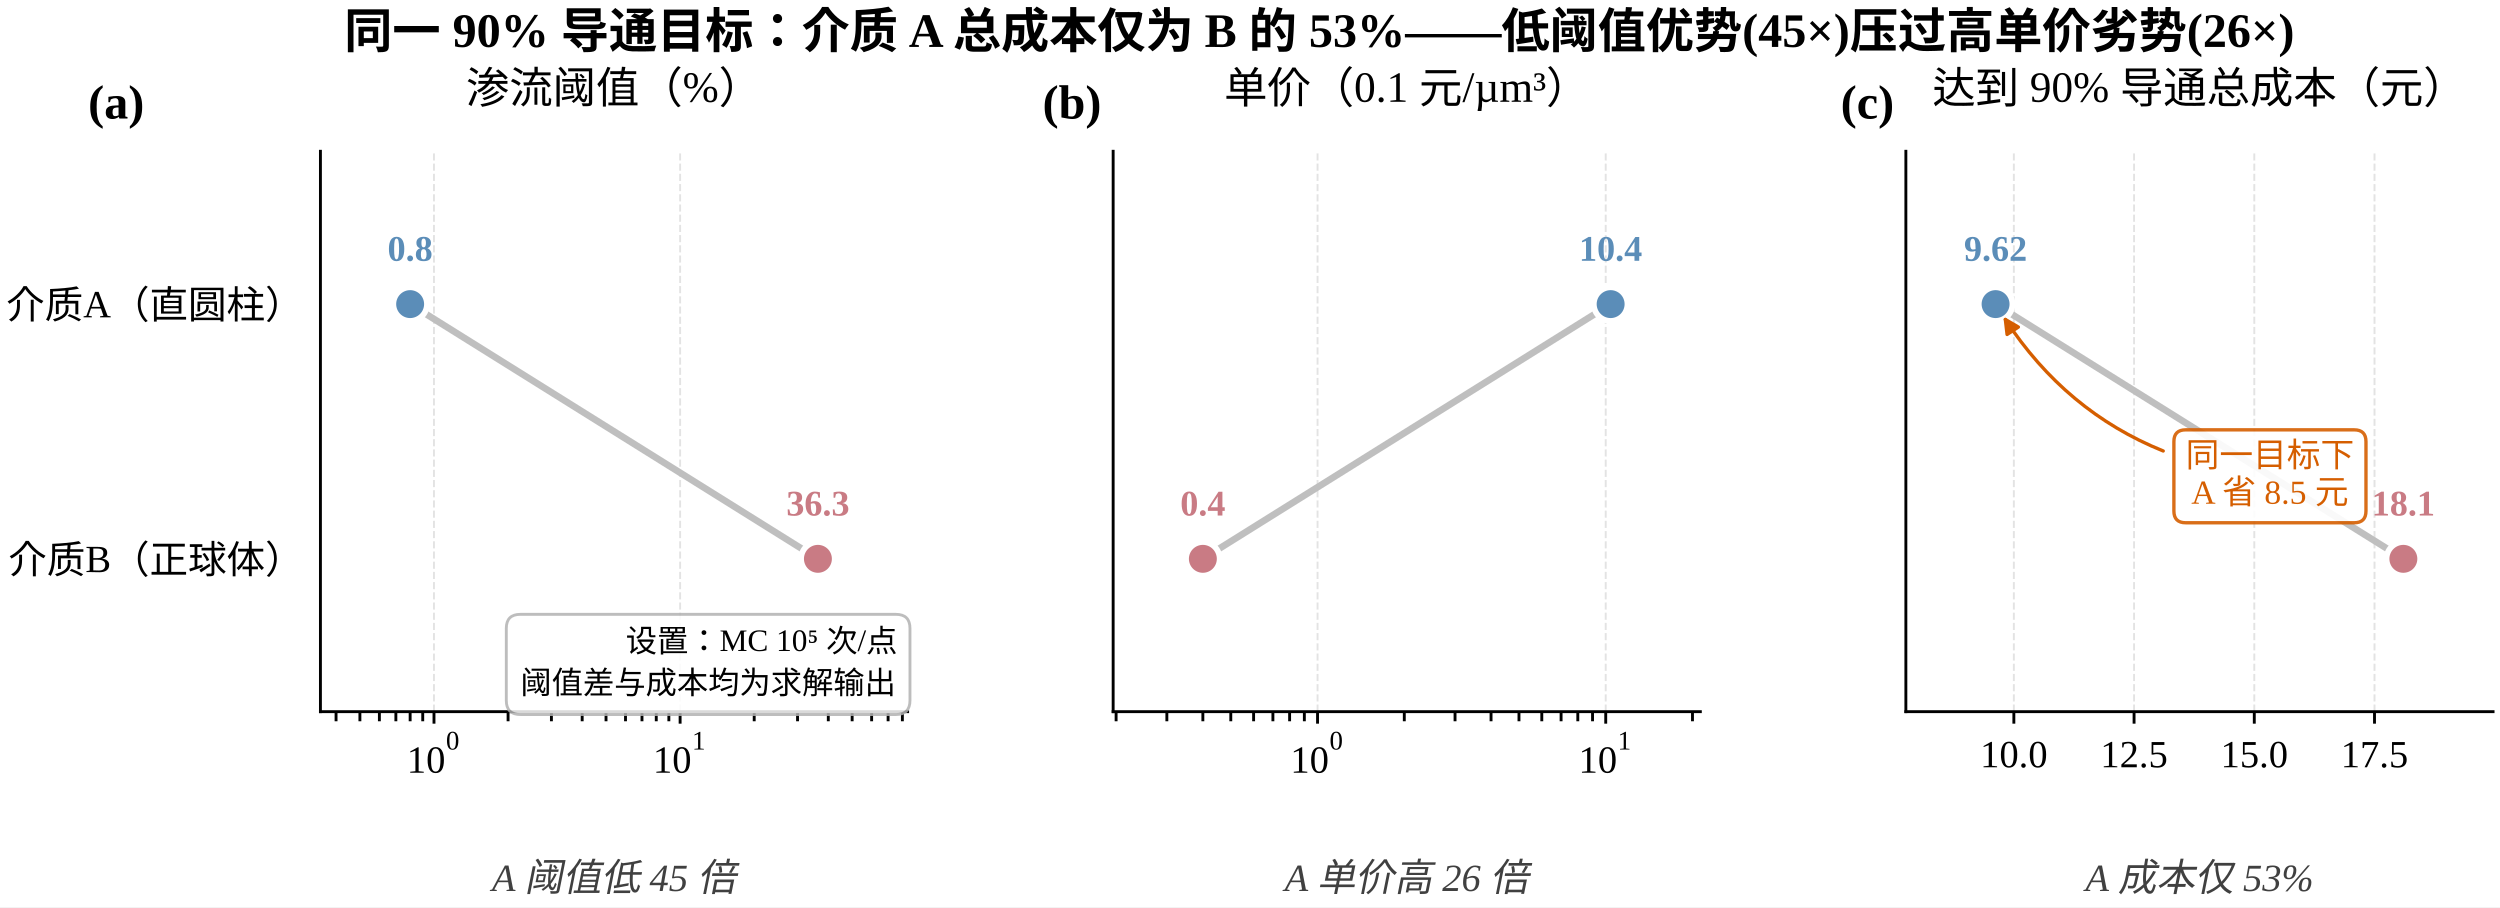
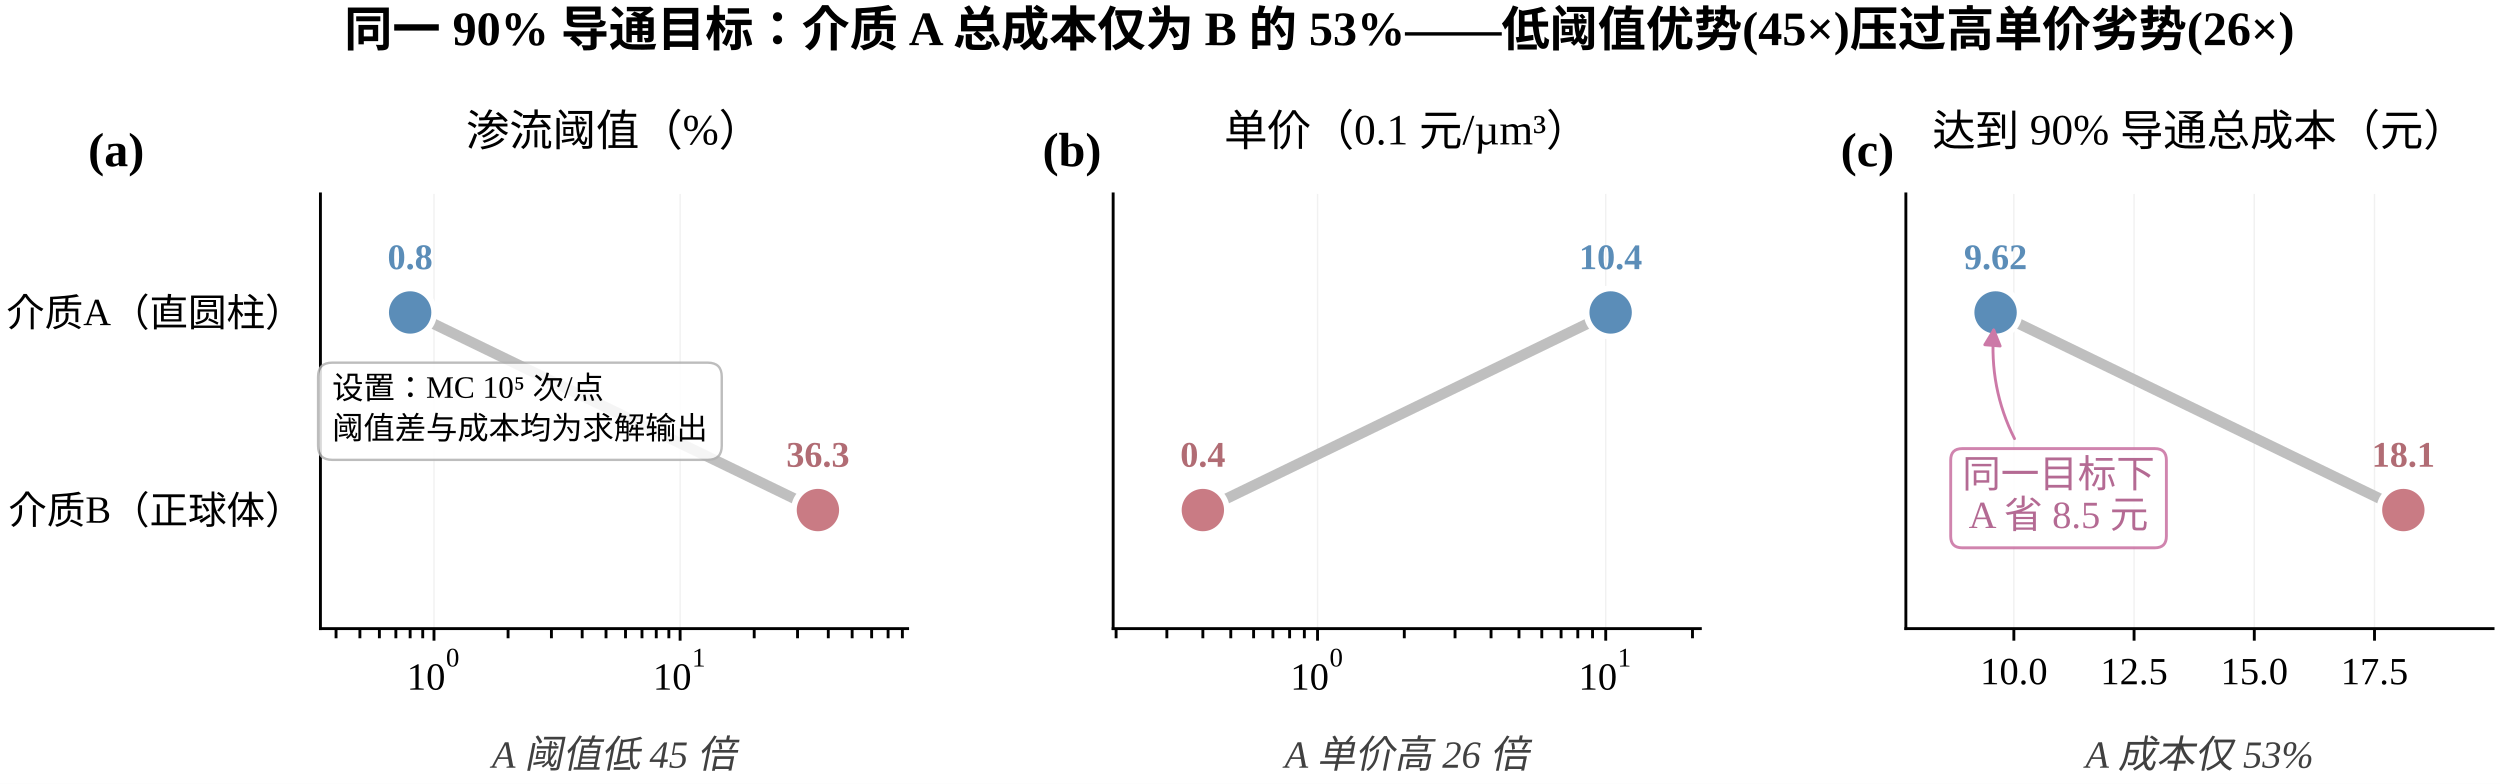
- <svg xmlns="http://www.w3.org/2000/svg" xmlns:xlink="http://www.w3.org/1999/xlink" width="519.304pt" height="188.438pt" viewBox="0 0 519.304 188.438" version="1.1">
+ <svg xmlns="http://www.w3.org/2000/svg" xmlns:xlink="http://www.w3.org/1999/xlink" width="519.304pt" height="162.832pt" viewBox="0 0 519.304 162.832" version="1.1">
  <defs>
    <style type="text/css">*{stroke-linejoin: round; stroke-linecap: butt}</style>
  </defs>
  <g id="figure_1">
    <g id="patch_1">
-       <path d="M 0 188.438  L 519.304 188.438  L 519.304 0  L 0 0  z " style="fill: #ffffff" />
+       <path d="M 0 162.832  L 519.304 162.832  L 519.304 0  L 0 0  z " style="fill: #ffffff" />
    </g>
    <g id="axes_1">
      <g id="patch_2">
-         <path d="M 66.56 147.828  L 188.534 147.828  L 188.534 31.423  L 66.56 31.423  z " style="fill: #ffffff" />
+         <path d="M 66.56 130.577  L 188.534 130.577  L 188.534 40.28  L 66.56 40.28  z " style="fill: #ffffff" />
      </g>
      <g id="matplotlib.axis_1">
        <g id="xtick_1">
          <g id="line2d_1">
-             <path d="M 90.149 147.828  L 90.149 31.423  " clip-path="url(#p0613c08977)" style="fill: none; stroke-dasharray: 1.48,0.64; stroke-dashoffset: 0; stroke: #b0b0b0; stroke-opacity: 0.35; stroke-width: 0.4" />
+             <path d="M 90.149 130.577  L 90.149 40.28  " clip-path="url(#p84f696a028)" style="fill: none; stroke: #bfbfbf; stroke-opacity: 0.22; stroke-width: 0.3; stroke-linecap: square" />
          </g>
          <g id="line2d_2">
            <defs>
-               <path id="mae69b8401f" d="M 0 0  L 0 2.5  " style="stroke: #000000; stroke-width: 0.6" />
+               <path id="mf8082198b6" d="M 0 0  L 0 2.5  " style="stroke: #000000; stroke-width: 0.6" />
            </defs>
            <g>
-               <use xlink:href="#mae69b8401f" x="90.149" y="147.828" style="stroke: #000000; stroke-width: 0.6" />
+               <use xlink:href="#mf8082198b6" x="90.149" y="130.577" style="stroke: #000000; stroke-width: 0.6" />
            </g>
          </g>
          <g id="text_1">
-             <g transform="translate(84.50941 160.9172)">
+             <g transform="translate(84.50941 143.6656)">
              <text>
                <tspan x="0" y="-0.407" style="font-size: 8px; font-family: 'Times New Roman'">1</tspan>
                <tspan x="4" y="-0.407" style="font-size: 8px; font-family: 'Times New Roman'">0</tspan>
                <tspan x="8.12" y="-5.216" style="font-size: 5.6px; font-family: 'Times New Roman'">0</tspan>
              </text>
            </g>
          </g>
        </g>
        <g id="xtick_2">
          <g id="line2d_3">
-             <path d="M 141.274 147.828  L 141.274 31.423  " clip-path="url(#p0613c08977)" style="fill: none; stroke-dasharray: 1.48,0.64; stroke-dashoffset: 0; stroke: #b0b0b0; stroke-opacity: 0.35; stroke-width: 0.4" />
+             <path d="M 141.274 130.577  L 141.274 40.28  " clip-path="url(#p84f696a028)" style="fill: none; stroke: #bfbfbf; stroke-opacity: 0.22; stroke-width: 0.3; stroke-linecap: square" />
          </g>
          <g id="line2d_4">
            <g>
-               <use xlink:href="#mae69b8401f" x="141.274" y="147.828" style="stroke: #000000; stroke-width: 0.6" />
+               <use xlink:href="#mf8082198b6" x="141.274" y="130.577" style="stroke: #000000; stroke-width: 0.6" />
            </g>
          </g>
          <g id="text_2">
-             <g transform="translate(135.6341 160.9172)">
+             <g transform="translate(135.6341 143.6656)">
              <text>
                <tspan x="0" y="-0.407" style="font-size: 8px; font-family: 'Times New Roman'">1</tspan>
                <tspan x="4" y="-0.407" style="font-size: 8px; font-family: 'Times New Roman'">0</tspan>
                <tspan x="8.12" y="-5.216" style="font-size: 5.6px; font-family: 'Times New Roman'">1</tspan>
              </text>
            </g>
          </g>
        </g>
        <g id="xtick_3">
          <g id="line2d_5">
            <defs>
-               <path id="m8469bb1049" d="M 0 0  L 0 2  " style="stroke: #000000; stroke-width: 0.6" />
+               <path id="m99b3f344c2" d="M 0 0  L 0 2  " style="stroke: #000000; stroke-width: 0.6" />
            </defs>
            <g>
-               <use xlink:href="#m8469bb1049" x="69.805" y="147.828" style="stroke: #000000; stroke-width: 0.6" />
+               <use xlink:href="#m99b3f344c2" x="69.805" y="130.577" style="stroke: #000000; stroke-width: 0.6" />
            </g>
          </g>
        </g>
        <g id="xtick_4">
          <g id="line2d_6">
            <g>
-               <use xlink:href="#m8469bb1049" x="74.759" y="147.828" style="stroke: #000000; stroke-width: 0.6" />
+               <use xlink:href="#m99b3f344c2" x="74.759" y="130.577" style="stroke: #000000; stroke-width: 0.6" />
            </g>
          </g>
        </g>
        <g id="xtick_5">
          <g id="line2d_7">
            <g>
-               <use xlink:href="#m8469bb1049" x="78.807" y="147.828" style="stroke: #000000; stroke-width: 0.6" />
+               <use xlink:href="#m99b3f344c2" x="78.807" y="130.577" style="stroke: #000000; stroke-width: 0.6" />
            </g>
          </g>
        </g>
        <g id="xtick_6">
          <g id="line2d_8">
            <g>
-               <use xlink:href="#m8469bb1049" x="82.23" y="147.828" style="stroke: #000000; stroke-width: 0.6" />
+               <use xlink:href="#m99b3f344c2" x="82.23" y="130.577" style="stroke: #000000; stroke-width: 0.6" />
            </g>
          </g>
        </g>
        <g id="xtick_7">
          <g id="line2d_9">
            <g>
-               <use xlink:href="#m8469bb1049" x="85.195" y="147.828" style="stroke: #000000; stroke-width: 0.6" />
+               <use xlink:href="#m99b3f344c2" x="85.195" y="130.577" style="stroke: #000000; stroke-width: 0.6" />
            </g>
          </g>
        </g>
        <g id="xtick_8">
          <g id="line2d_10">
            <g>
-               <use xlink:href="#m8469bb1049" x="87.81" y="147.828" style="stroke: #000000; stroke-width: 0.6" />
+               <use xlink:href="#m99b3f344c2" x="87.81" y="130.577" style="stroke: #000000; stroke-width: 0.6" />
            </g>
          </g>
        </g>
        <g id="xtick_9">
          <g id="line2d_11">
            <g>
-               <use xlink:href="#m8469bb1049" x="105.539" y="147.828" style="stroke: #000000; stroke-width: 0.6" />
+               <use xlink:href="#m99b3f344c2" x="105.539" y="130.577" style="stroke: #000000; stroke-width: 0.6" />
            </g>
          </g>
        </g>
        <g id="xtick_10">
          <g id="line2d_12">
            <g>
-               <use xlink:href="#m8469bb1049" x="114.542" y="147.828" style="stroke: #000000; stroke-width: 0.6" />
+               <use xlink:href="#m99b3f344c2" x="114.542" y="130.577" style="stroke: #000000; stroke-width: 0.6" />
            </g>
          </g>
        </g>
        <g id="xtick_11">
          <g id="line2d_13">
            <g>
-               <use xlink:href="#m8469bb1049" x="120.93" y="147.828" style="stroke: #000000; stroke-width: 0.6" />
+               <use xlink:href="#m99b3f344c2" x="120.93" y="130.577" style="stroke: #000000; stroke-width: 0.6" />
            </g>
          </g>
        </g>
        <g id="xtick_12">
          <g id="line2d_14">
            <g>
-               <use xlink:href="#m8469bb1049" x="125.884" y="147.828" style="stroke: #000000; stroke-width: 0.6" />
+               <use xlink:href="#m99b3f344c2" x="125.884" y="130.577" style="stroke: #000000; stroke-width: 0.6" />
            </g>
          </g>
        </g>
        <g id="xtick_13">
          <g id="line2d_15">
            <g>
-               <use xlink:href="#m8469bb1049" x="129.932" y="147.828" style="stroke: #000000; stroke-width: 0.6" />
+               <use xlink:href="#m99b3f344c2" x="129.932" y="130.577" style="stroke: #000000; stroke-width: 0.6" />
            </g>
          </g>
        </g>
        <g id="xtick_14">
          <g id="line2d_16">
            <g>
-               <use xlink:href="#m8469bb1049" x="133.355" y="147.828" style="stroke: #000000; stroke-width: 0.6" />
+               <use xlink:href="#m99b3f344c2" x="133.355" y="130.577" style="stroke: #000000; stroke-width: 0.6" />
            </g>
          </g>
        </g>
        <g id="xtick_15">
          <g id="line2d_17">
            <g>
-               <use xlink:href="#m8469bb1049" x="136.32" y="147.828" style="stroke: #000000; stroke-width: 0.6" />
+               <use xlink:href="#m99b3f344c2" x="136.32" y="130.577" style="stroke: #000000; stroke-width: 0.6" />
            </g>
          </g>
        </g>
        <g id="xtick_16">
          <g id="line2d_18">
            <g>
-               <use xlink:href="#m8469bb1049" x="138.935" y="147.828" style="stroke: #000000; stroke-width: 0.6" />
+               <use xlink:href="#m99b3f344c2" x="138.935" y="130.577" style="stroke: #000000; stroke-width: 0.6" />
            </g>
          </g>
        </g>
        <g id="xtick_17">
          <g id="line2d_19">
            <g>
-               <use xlink:href="#m8469bb1049" x="156.664" y="147.828" style="stroke: #000000; stroke-width: 0.6" />
+               <use xlink:href="#m99b3f344c2" x="156.664" y="130.577" style="stroke: #000000; stroke-width: 0.6" />
            </g>
          </g>
        </g>
        <g id="xtick_18">
          <g id="line2d_20">
            <g>
-               <use xlink:href="#m8469bb1049" x="165.667" y="147.828" style="stroke: #000000; stroke-width: 0.6" />
+               <use xlink:href="#m99b3f344c2" x="165.667" y="130.577" style="stroke: #000000; stroke-width: 0.6" />
            </g>
          </g>
        </g>
        <g id="xtick_19">
          <g id="line2d_21">
            <g>
-               <use xlink:href="#m8469bb1049" x="172.054" y="147.828" style="stroke: #000000; stroke-width: 0.6" />
+               <use xlink:href="#m99b3f344c2" x="172.054" y="130.577" style="stroke: #000000; stroke-width: 0.6" />
            </g>
          </g>
        </g>
        <g id="xtick_20">
          <g id="line2d_22">
            <g>
-               <use xlink:href="#m8469bb1049" x="177.009" y="147.828" style="stroke: #000000; stroke-width: 0.6" />
+               <use xlink:href="#m99b3f344c2" x="177.009" y="130.577" style="stroke: #000000; stroke-width: 0.6" />
            </g>
          </g>
        </g>
        <g id="xtick_21">
          <g id="line2d_23">
            <g>
-               <use xlink:href="#m8469bb1049" x="181.057" y="147.828" style="stroke: #000000; stroke-width: 0.6" />
+               <use xlink:href="#m99b3f344c2" x="181.057" y="130.577" style="stroke: #000000; stroke-width: 0.6" />
            </g>
          </g>
        </g>
        <g id="xtick_22">
          <g id="line2d_24">
            <g>
-               <use xlink:href="#m8469bb1049" x="184.479" y="147.828" style="stroke: #000000; stroke-width: 0.6" />
+               <use xlink:href="#m99b3f344c2" x="184.479" y="130.577" style="stroke: #000000; stroke-width: 0.6" />
            </g>
          </g>
        </g>
        <g id="xtick_23">
          <g id="line2d_25">
            <g>
-               <use xlink:href="#m8469bb1049" x="187.444" y="147.828" style="stroke: #000000; stroke-width: 0.6" />
+               <use xlink:href="#m99b3f344c2" x="187.444" y="130.577" style="stroke: #000000; stroke-width: 0.6" />
            </g>
          </g>
        </g>
      </g>
      <g id="matplotlib.axis_2">
        <g id="ytick_1">
          <g id="line2d_26" />
          <g id="text_3">
-             <text style="font-size: 8px; font-family: 'Times New Roman', 'STIXGeneral', 'DejaVu Serif', 'Source Han Serif SC', 'SimSun', 'STSong', 'SimHei', 'Microsoft YaHei'; text-anchor: end" x="63.06" y="66.163" transform="rotate(-0 63.06 66.16258)">介质A（直圆柱）</text>
+             <text style="font-size: 8px; font-family: 'Times New Roman', 'STIXGeneral', 'DejaVu Serif', 'SimSun', 'STSong', 'STZhongsong', 'Microsoft YaHei', 'SimHei'; text-anchor: end" x="63.06" y="67.785" transform="rotate(-0 63.06 67.7852)">介质A（直圆柱）</text>
          </g>
        </g>
        <g id="ytick_2">
          <g id="line2d_27" />
          <g id="text_4">
-             <text style="font-size: 8px; font-family: 'Times New Roman', 'STIXGeneral', 'DejaVu Serif', 'Source Han Serif SC', 'SimSun', 'STSong', 'SimHei', 'Microsoft YaHei'; text-anchor: end" x="63.06" y="119.09" transform="rotate(-0 63.06 119.0897)">介质B（正球体）</text>
+             <text style="font-size: 8px; font-family: 'Times New Roman', 'STIXGeneral', 'DejaVu Serif', 'SimSun', 'STSong', 'STZhongsong', 'Microsoft YaHei', 'SimHei'; text-anchor: end" x="63.06" y="108.829" transform="rotate(-0 63.06 108.8292)">介质B（正球体）</text>
          </g>
        </g>
      </g>
      <g id="line2d_28">
-         <path d="M 85.195 63.17  L 169.899 116.082  " clip-path="url(#p0613c08977)" style="fill: none; stroke: #bfbfbf; stroke-width: 1.4; stroke-linecap: square" />
+         <path d="M 85.195 64.906  L 169.899 105.95  " clip-path="url(#p84f696a028)" style="fill: none; stroke: #bfbfbf; stroke-width: 2.2; stroke-linecap: square" />
      </g>
      <g id="patch_3">
-         <path d="M 66.56 147.828  L 66.56 31.423  " style="fill: none; stroke: #000000; stroke-width: 0.6; stroke-linejoin: miter; stroke-linecap: square" />
+         <path d="M 66.56 130.577  L 66.56 40.28  " style="fill: none; stroke: #000000; stroke-width: 0.6; stroke-linejoin: miter; stroke-linecap: square" />
      </g>
      <g id="patch_4">
-         <path d="M 66.56 147.828  L 188.534 147.828  " style="fill: none; stroke: #000000; stroke-width: 0.6; stroke-linejoin: miter; stroke-linecap: square" />
+         <path d="M 66.56 130.577  L 188.534 130.577  " style="fill: none; stroke: #000000; stroke-width: 0.6; stroke-linejoin: miter; stroke-linecap: square" />
      </g>
      <g id="line2d_29">
        <defs>
-           <path id="m1b344b0e11" d="M 0 3.5  C 0.928 3.5 1.819 3.131 2.475 2.475  C 3.131 1.819 3.5 0.928 3.5 0  C 3.5 -0.928 3.131 -1.819 2.475 -2.475  C 1.819 -3.131 0.928 -3.5 0 -3.5  C -0.928 -3.5 -1.819 -3.131 -2.475 -2.475  C -3.131 -1.819 -3.5 -0.928 -3.5 0  C -3.5 0.928 -3.131 1.819 -2.475 2.475  C -1.819 3.131 -0.928 3.5 0 3.5  z " style="stroke: #ffffff; stroke-width: 1.2" />
+           <path id="md9b7b7afb7" d="M 0 5  C 1.326 5 2.598 4.473 3.536 3.536  C 4.473 2.598 5 1.326 5 0  C 5 -1.326 4.473 -2.598 3.536 -3.536  C 2.598 -4.473 1.326 -5 0 -5  C -1.326 -5 -2.598 -4.473 -3.536 -3.536  C -4.473 -2.598 -5 -1.326 -5 0  C -5 1.326 -4.473 2.598 -3.536 3.536  C -2.598 4.473 -1.326 5 0 5  z " style="stroke: #ffffff; stroke-width: 1.2" />
        </defs>
-         <g clip-path="url(#p0613c08977)">
-           <use xlink:href="#m1b344b0e11" x="85.195" y="63.17" style="fill: #5b8db8; stroke: #ffffff; stroke-width: 1.2" />
+         <g clip-path="url(#p84f696a028)">
+           <use xlink:href="#md9b7b7afb7" x="85.195" y="64.906" style="fill: #5b8db8; stroke: #ffffff; stroke-width: 1.2" />
        </g>
      </g>
      <g id="text_5">
-         <text style="font-weight: 700; font-size: 7.5px; font-family: 'Times New Roman', 'STIXGeneral', 'DejaVu Serif', 'Source Han Serif SC', 'SimSun', 'STSong', 'SimHei', 'Microsoft YaHei'; text-anchor: middle; fill: #5b8db8" x="85.195" y="54.17" transform="rotate(-0 85.19492 54.17008)">0.8</text>
+         <text style="font-weight: 700; font-size: 7.5px; font-family: 'Times New Roman', 'STIXGeneral', 'DejaVu Serif', 'SimSun', 'STSong', 'STZhongsong', 'Microsoft YaHei', 'SimHei'; text-anchor: middle; fill: #5b8db8" x="85.195" y="55.906" transform="rotate(-0 85.19492 55.90644)">0.8</text>
      </g>
      <g id="line2d_30">
        <defs>
-           <path id="m467cc8f27f" d="M 0 3.5  C 0.928 3.5 1.819 3.131 2.475 2.475  C 3.131 1.819 3.5 0.928 3.5 0  C 3.5 -0.928 3.131 -1.819 2.475 -2.475  C 1.819 -3.131 0.928 -3.5 0 -3.5  C -0.928 -3.5 -1.819 -3.131 -2.475 -2.475  C -3.131 -1.819 -3.5 -0.928 -3.5 0  C -3.5 0.928 -3.131 1.819 -2.475 2.475  C -1.819 3.131 -0.928 3.5 0 3.5  z " style="stroke: #ffffff; stroke-width: 1.2" />
+           <path id="m320e3aeaca" d="M 0 5  C 1.326 5 2.598 4.473 3.536 3.536  C 4.473 2.598 5 1.326 5 0  C 5 -1.326 4.473 -2.598 3.536 -3.536  C 2.598 -4.473 1.326 -5 0 -5  C -1.326 -5 -2.598 -4.473 -3.536 -3.536  C -4.473 -2.598 -5 -1.326 -5 0  C -5 1.326 -4.473 2.598 -3.536 3.536  C -2.598 4.473 -1.326 5 0 5  z " style="stroke: #ffffff; stroke-width: 1.2" />
        </defs>
-         <g clip-path="url(#p0613c08977)">
-           <use xlink:href="#m467cc8f27f" x="169.899" y="116.082" style="fill: #c97b84; stroke: #ffffff; stroke-width: 1.2" />
+         <g clip-path="url(#p84f696a028)">
+           <use xlink:href="#m320e3aeaca" x="169.899" y="105.95" style="fill: #c97b84; stroke: #ffffff; stroke-width: 1.2" />
        </g>
      </g>
      <g id="text_6">
-         <text style="font-weight: 700; font-size: 7.5px; font-family: 'Times New Roman', 'STIXGeneral', 'DejaVu Serif', 'Source Han Serif SC', 'SimSun', 'STSong', 'SimHei', 'Microsoft YaHei'; text-anchor: middle; fill: #c97b84" x="169.899" y="107.082" transform="rotate(-0 169.8991 107.0816)">36.3</text>
+         <text style="font-weight: 700; font-size: 7.5px; font-family: 'Times New Roman', 'STIXGeneral', 'DejaVu Serif', 'SimSun', 'STSong', 'STZhongsong', 'Microsoft YaHei', 'SimHei'; text-anchor: middle; fill: #b16c74" x="169.899" y="96.95" transform="rotate(-0 169.8991 96.95047)">36.3</text>
      </g>
      <g id="text_7">
-         <text style="font-style: italic; font-size: 8px; font-family: 'Times New Roman', 'STIXGeneral', 'DejaVu Serif', 'Source Han Serif SC', 'SimSun', 'STSong', 'SimHei', 'Microsoft YaHei'; text-anchor: middle; fill: #404040" x="127.547" y="185.078" transform="rotate(-0 127.547 185.0782)">A 阈值低 45 倍</text>
+         <text style="font-style: italic; font-size: 8px; font-family: 'Times New Roman', 'STIXGeneral', 'DejaVu Serif', 'SimSun', 'STSong', 'STZhongsong', 'Microsoft YaHei', 'SimHei'; text-anchor: middle; fill: #404040" x="127.547" y="159.472" transform="rotate(-0 127.547 159.4719)">A 阈值低 45 倍</text>
      </g>
      <g id="text_8">
-         <text style="font-weight: 700; font-size: 10px; font-family: 'Times New Roman', 'STIXGeneral', 'DejaVu Serif', 'Source Han Serif SC', 'SimSun', 'STSong', 'SimHei', 'Microsoft YaHei'; text-anchor: end" x="29.968" y="24.628" transform="rotate(-0 29.96779 24.62791)">(a)</text>
+         <text style="font-weight: 700; font-size: 10px; font-family: 'Times New Roman', 'STIXGeneral', 'DejaVu Serif', 'SimSun', 'STSong', 'STZhongsong', 'Microsoft YaHei', 'SimHei'; text-anchor: end" x="29.968" y="34.529" transform="rotate(-0 29.96779 34.52909)">(a)</text>
      </g>
      <g id="text_9">
-         <text style="font-size: 9px; font-family: 'Times New Roman', 'STIXGeneral', 'DejaVu Serif', 'Source Han Serif SC', 'SimSun', 'STSong', 'SimHei', 'Microsoft YaHei'; text-anchor: middle" x="127.547" y="21.423" transform="rotate(-0 127.547 21.42318)">渗流阈值（%）</text>
+         <text style="font-size: 9px; font-family: 'Times New Roman', 'STIXGeneral', 'DejaVu Serif', 'SimSun', 'STSong', 'STZhongsong', 'Microsoft YaHei', 'SimHei'; text-anchor: middle" x="127.547" y="30.28" transform="rotate(-0 127.547 30.28003)">渗流阈值（%）</text>
      </g>
      <g id="text_10">
        <g id="patch_5">
-           <path d="M 108.095 148.425  L 186.095 148.425  Q 189.02 148.425 189.02 145.5  L 189.02 130.536  Q 189.02 127.611 186.095 127.611  L 108.095 127.611  Q 105.17 127.611 105.17 130.536  L 105.17 145.5  Q 105.17 148.425 108.095 148.425  z " style="fill: #ffffff; opacity: 0.85; stroke: #b2b2b2; stroke-width: 0.6; stroke-linejoin: miter" />
-         </g>
-         <text style="font-size: 6.5px; font-family: 'Times New Roman', 'STIXGeneral', 'DejaVu Serif', 'Source Han Serif SC', 'SimSun', 'STSong', 'SimHei', 'Microsoft YaHei'" transform="translate(129.9742 135.4254)">设置：MC 10⁵ 次/点</text>
-         <text style="font-size: 6.5px; font-family: 'Times New Roman', 'STIXGeneral', 'DejaVu Serif', 'Source Han Serif SC', 'SimSun', 'STSong', 'SimHei', 'Microsoft YaHei'" transform="translate(108.0946 144.11)">阈值差与成本均为求解输出</text>
+           <path d="M 68.999 95.521  L 146.999 95.521  Q 149.924 95.521 149.924 92.596  L 149.924 78.26  Q 149.924 75.335 146.999 75.335  L 68.999 75.335  Q 66.074 75.335 66.074 78.26  L 66.074 92.596  Q 66.074 95.521 68.999 95.521  z " style="fill: #ffffff; opacity: 0.85; stroke: #b2b2b2; stroke-width: 0.5; stroke-linejoin: miter" />
+         </g>
+         <text style="font-size: 6.5px; font-family: 'Times New Roman', 'STIXGeneral', 'DejaVu Serif', 'SimSun', 'STSong', 'STZhongsong', 'Microsoft YaHei', 'SimHei'" transform="translate(68.99948 82.83684)">设置：MC 10⁵ 次/点</text>
+         <text style="font-size: 6.5px; font-family: 'Times New Roman', 'STIXGeneral', 'DejaVu Serif', 'SimSun', 'STSong', 'STZhongsong', 'Microsoft YaHei', 'SimHei'" transform="translate(68.99948 91.20609)">阈值差与成本均为求解输出</text>
      </g>
    </g>
    <g id="axes_2">
      <g id="patch_6">
-         <path d="M 231.225 147.828  L 353.199 147.828  L 353.199 31.423  L 231.225 31.423  z " style="fill: #ffffff" />
+         <path d="M 231.225 130.577  L 353.199 130.577  L 353.199 40.28  L 231.225 40.28  z " style="fill: #ffffff" />
      </g>
      <g id="matplotlib.axis_3">
        <g id="xtick_24">
          <g id="line2d_31">
-             <path d="M 273.682 147.828  L 273.682 31.423  " clip-path="url(#p5c006efd6d)" style="fill: none; stroke-dasharray: 1.48,0.64; stroke-dashoffset: 0; stroke: #b0b0b0; stroke-opacity: 0.35; stroke-width: 0.4" />
+             <path d="M 273.682 130.577  L 273.682 40.28  " clip-path="url(#p5df353b057)" style="fill: none; stroke: #bfbfbf; stroke-opacity: 0.22; stroke-width: 0.3; stroke-linecap: square" />
          </g>
          <g id="line2d_32">
            <g>
-               <use xlink:href="#mae69b8401f" x="273.682" y="147.828" style="stroke: #000000; stroke-width: 0.6" />
+               <use xlink:href="#mf8082198b6" x="273.682" y="130.577" style="stroke: #000000; stroke-width: 0.6" />
            </g>
          </g>
          <g id="text_11">
-             <g transform="translate(268.0417 160.9172)">
+             <g transform="translate(268.0417 143.6656)">
              <text>
                <tspan x="0" y="-0.407" style="font-size: 8px; font-family: 'Times New Roman'">1</tspan>
                <tspan x="4" y="-0.407" style="font-size: 8px; font-family: 'Times New Roman'">0</tspan>
                <tspan x="8.12" y="-5.216" style="font-size: 5.6px; font-family: 'Times New Roman'">0</tspan>
              </text>
            </g>
          </g>
        </g>
        <g id="xtick_25">
          <g id="line2d_33">
-             <path d="M 333.544 147.828  L 333.544 31.423  " clip-path="url(#p5c006efd6d)" style="fill: none; stroke-dasharray: 1.48,0.64; stroke-dashoffset: 0; stroke: #b0b0b0; stroke-opacity: 0.35; stroke-width: 0.4" />
+             <path d="M 333.544 130.577  L 333.544 40.28  " clip-path="url(#p5df353b057)" style="fill: none; stroke: #bfbfbf; stroke-opacity: 0.22; stroke-width: 0.3; stroke-linecap: square" />
          </g>
          <g id="line2d_34">
            <g>
-               <use xlink:href="#mae69b8401f" x="333.544" y="147.828" style="stroke: #000000; stroke-width: 0.6" />
+               <use xlink:href="#mf8082198b6" x="333.544" y="130.577" style="stroke: #000000; stroke-width: 0.6" />
            </g>
          </g>
          <g id="text_12">
-             <g transform="translate(327.9044 160.9172)">
+             <g transform="translate(327.9044 143.6656)">
              <text>
                <tspan x="0" y="-0.407" style="font-size: 8px; font-family: 'Times New Roman'">1</tspan>
                <tspan x="4" y="-0.407" style="font-size: 8px; font-family: 'Times New Roman'">0</tspan>
                <tspan x="8.12" y="-5.216" style="font-size: 5.6px; font-family: 'Times New Roman'">1</tspan>
              </text>
            </g>
          </g>
        </g>
        <g id="xtick_26">
          <g id="line2d_35">
            <g>
-               <use xlink:href="#m8469bb1049" x="231.839" y="147.828" style="stroke: #000000; stroke-width: 0.6" />
+               <use xlink:href="#m99b3f344c2" x="231.839" y="130.577" style="stroke: #000000; stroke-width: 0.6" />
            </g>
          </g>
        </g>
        <g id="xtick_27">
          <g id="line2d_36">
            <g>
-               <use xlink:href="#m8469bb1049" x="242.381" y="147.828" style="stroke: #000000; stroke-width: 0.6" />
+               <use xlink:href="#m99b3f344c2" x="242.381" y="130.577" style="stroke: #000000; stroke-width: 0.6" />
            </g>
          </g>
        </g>
        <g id="xtick_28">
          <g id="line2d_37">
            <g>
-               <use xlink:href="#m8469bb1049" x="249.86" y="147.828" style="stroke: #000000; stroke-width: 0.6" />
+               <use xlink:href="#m99b3f344c2" x="249.86" y="130.577" style="stroke: #000000; stroke-width: 0.6" />
            </g>
          </g>
        </g>
        <g id="xtick_29">
          <g id="line2d_38">
            <g>
-               <use xlink:href="#m8469bb1049" x="255.661" y="147.828" style="stroke: #000000; stroke-width: 0.6" />
+               <use xlink:href="#m99b3f344c2" x="255.661" y="130.577" style="stroke: #000000; stroke-width: 0.6" />
            </g>
          </g>
        </g>
        <g id="xtick_30">
          <g id="line2d_39">
            <g>
-               <use xlink:href="#m8469bb1049" x="260.401" y="147.828" style="stroke: #000000; stroke-width: 0.6" />
+               <use xlink:href="#m99b3f344c2" x="260.401" y="130.577" style="stroke: #000000; stroke-width: 0.6" />
            </g>
          </g>
        </g>
        <g id="xtick_31">
          <g id="line2d_40">
            <g>
-               <use xlink:href="#m8469bb1049" x="264.409" y="147.828" style="stroke: #000000; stroke-width: 0.6" />
+               <use xlink:href="#m99b3f344c2" x="264.409" y="130.577" style="stroke: #000000; stroke-width: 0.6" />
            </g>
          </g>
        </g>
        <g id="xtick_32">
          <g id="line2d_41">
            <g>
-               <use xlink:href="#m8469bb1049" x="267.88" y="147.828" style="stroke: #000000; stroke-width: 0.6" />
+               <use xlink:href="#m99b3f344c2" x="267.88" y="130.577" style="stroke: #000000; stroke-width: 0.6" />
            </g>
          </g>
        </g>
        <g id="xtick_33">
          <g id="line2d_42">
            <g>
-               <use xlink:href="#m8469bb1049" x="270.942" y="147.828" style="stroke: #000000; stroke-width: 0.6" />
+               <use xlink:href="#m99b3f344c2" x="270.942" y="130.577" style="stroke: #000000; stroke-width: 0.6" />
            </g>
          </g>
        </g>
        <g id="xtick_34">
          <g id="line2d_43">
            <g>
-               <use xlink:href="#m8469bb1049" x="291.702" y="147.828" style="stroke: #000000; stroke-width: 0.6" />
+               <use xlink:href="#m99b3f344c2" x="291.702" y="130.577" style="stroke: #000000; stroke-width: 0.6" />
            </g>
          </g>
        </g>
        <g id="xtick_35">
          <g id="line2d_44">
            <g>
-               <use xlink:href="#m8469bb1049" x="302.243" y="147.828" style="stroke: #000000; stroke-width: 0.6" />
+               <use xlink:href="#m99b3f344c2" x="302.243" y="130.577" style="stroke: #000000; stroke-width: 0.6" />
            </g>
          </g>
        </g>
        <g id="xtick_36">
          <g id="line2d_45">
            <g>
-               <use xlink:href="#m8469bb1049" x="309.723" y="147.828" style="stroke: #000000; stroke-width: 0.6" />
+               <use xlink:href="#m99b3f344c2" x="309.723" y="130.577" style="stroke: #000000; stroke-width: 0.6" />
            </g>
          </g>
        </g>
        <g id="xtick_37">
          <g id="line2d_46">
            <g>
-               <use xlink:href="#m8469bb1049" x="315.524" y="147.828" style="stroke: #000000; stroke-width: 0.6" />
+               <use xlink:href="#m99b3f344c2" x="315.524" y="130.577" style="stroke: #000000; stroke-width: 0.6" />
            </g>
          </g>
        </g>
        <g id="xtick_38">
          <g id="line2d_47">
            <g>
-               <use xlink:href="#m8469bb1049" x="320.264" y="147.828" style="stroke: #000000; stroke-width: 0.6" />
+               <use xlink:href="#m99b3f344c2" x="320.264" y="130.577" style="stroke: #000000; stroke-width: 0.6" />
            </g>
          </g>
        </g>
        <g id="xtick_39">
          <g id="line2d_48">
            <g>
-               <use xlink:href="#m8469bb1049" x="324.272" y="147.828" style="stroke: #000000; stroke-width: 0.6" />
+               <use xlink:href="#m99b3f344c2" x="324.272" y="130.577" style="stroke: #000000; stroke-width: 0.6" />
            </g>
          </g>
        </g>
        <g id="xtick_40">
          <g id="line2d_49">
            <g>
-               <use xlink:href="#m8469bb1049" x="327.743" y="147.828" style="stroke: #000000; stroke-width: 0.6" />
+               <use xlink:href="#m99b3f344c2" x="327.743" y="130.577" style="stroke: #000000; stroke-width: 0.6" />
            </g>
          </g>
        </g>
        <g id="xtick_41">
          <g id="line2d_50">
            <g>
-               <use xlink:href="#m8469bb1049" x="330.805" y="147.828" style="stroke: #000000; stroke-width: 0.6" />
+               <use xlink:href="#m99b3f344c2" x="330.805" y="130.577" style="stroke: #000000; stroke-width: 0.6" />
            </g>
          </g>
        </g>
        <g id="xtick_42">
          <g id="line2d_51">
            <g>
-               <use xlink:href="#m8469bb1049" x="351.565" y="147.828" style="stroke: #000000; stroke-width: 0.6" />
+               <use xlink:href="#m99b3f344c2" x="351.565" y="130.577" style="stroke: #000000; stroke-width: 0.6" />
            </g>
          </g>
        </g>
      </g>
      <g id="matplotlib.axis_4">
        <g id="ytick_3">
          <g id="line2d_52" />
        </g>
        <g id="ytick_4">
          <g id="line2d_53" />
        </g>
      </g>
      <g id="line2d_54">
-         <path d="M 334.564 63.17  L 249.86 116.082  " clip-path="url(#p5c006efd6d)" style="fill: none; stroke: #bfbfbf; stroke-width: 1.4; stroke-linecap: square" />
+         <path d="M 334.564 64.906  L 249.86 105.95  " clip-path="url(#p5df353b057)" style="fill: none; stroke: #bfbfbf; stroke-width: 2.2; stroke-linecap: square" />
      </g>
      <g id="patch_7">
-         <path d="M 231.225 147.828  L 231.225 31.423  " style="fill: none; stroke: #000000; stroke-width: 0.6; stroke-linejoin: miter; stroke-linecap: square" />
+         <path d="M 231.225 130.577  L 231.225 40.28  " style="fill: none; stroke: #000000; stroke-width: 0.6; stroke-linejoin: miter; stroke-linecap: square" />
      </g>
      <g id="patch_8">
-         <path d="M 231.225 147.828  L 353.199 147.828  " style="fill: none; stroke: #000000; stroke-width: 0.6; stroke-linejoin: miter; stroke-linecap: square" />
+         <path d="M 231.225 130.577  L 353.199 130.577  " style="fill: none; stroke: #000000; stroke-width: 0.6; stroke-linejoin: miter; stroke-linecap: square" />
      </g>
      <g id="line2d_55">
-         <g clip-path="url(#p5c006efd6d)">
-           <use xlink:href="#m1b344b0e11" x="334.564" y="63.17" style="fill: #5b8db8; stroke: #ffffff; stroke-width: 1.2" />
+         <g clip-path="url(#p5df353b057)">
+           <use xlink:href="#md9b7b7afb7" x="334.564" y="64.906" style="fill: #5b8db8; stroke: #ffffff; stroke-width: 1.2" />
        </g>
      </g>
      <g id="text_13">
-         <text style="font-weight: 700; font-size: 7.5px; font-family: 'Times New Roman', 'STIXGeneral', 'DejaVu Serif', 'Source Han Serif SC', 'SimSun', 'STSong', 'SimHei', 'Microsoft YaHei'; text-anchor: middle; fill: #5b8db8" x="334.564" y="54.17" transform="rotate(-0 334.5641 54.17008)">10.4</text>
+         <text style="font-weight: 700; font-size: 7.5px; font-family: 'Times New Roman', 'STIXGeneral', 'DejaVu Serif', 'SimSun', 'STSong', 'STZhongsong', 'Microsoft YaHei', 'SimHei'; text-anchor: middle; fill: #5b8db8" x="334.564" y="55.906" transform="rotate(-0 334.5641 55.90644)">10.4</text>
      </g>
      <g id="line2d_56">
-         <g clip-path="url(#p5c006efd6d)">
-           <use xlink:href="#m467cc8f27f" x="249.86" y="116.082" style="fill: #c97b84; stroke: #ffffff; stroke-width: 1.2" />
+         <g clip-path="url(#p5df353b057)">
+           <use xlink:href="#m320e3aeaca" x="249.86" y="105.95" style="fill: #c97b84; stroke: #ffffff; stroke-width: 1.2" />
        </g>
      </g>
      <g id="text_14">
-         <text style="font-weight: 700; font-size: 7.5px; font-family: 'Times New Roman', 'STIXGeneral', 'DejaVu Serif', 'Source Han Serif SC', 'SimSun', 'STSong', 'SimHei', 'Microsoft YaHei'; text-anchor: middle; fill: #c97b84" x="249.86" y="107.082" transform="rotate(-0 249.8599 107.0816)">0.4</text>
+         <text style="font-weight: 700; font-size: 7.5px; font-family: 'Times New Roman', 'STIXGeneral', 'DejaVu Serif', 'SimSun', 'STSong', 'STZhongsong', 'Microsoft YaHei', 'SimHei'; text-anchor: middle; fill: #b16c74" x="249.86" y="96.95" transform="rotate(-0 249.8599 96.95047)">0.4</text>
      </g>
      <g id="text_15">
-         <text style="font-style: italic; font-size: 8px; font-family: 'Times New Roman', 'STIXGeneral', 'DejaVu Serif', 'Source Han Serif SC', 'SimSun', 'STSong', 'SimHei', 'Microsoft YaHei'; text-anchor: middle; fill: #404040" x="292.212" y="185.078" transform="rotate(-0 292.212 185.0782)">A 单价高 26 倍</text>
+         <text style="font-style: italic; font-size: 8px; font-family: 'Times New Roman', 'STIXGeneral', 'DejaVu Serif', 'SimSun', 'STSong', 'STZhongsong', 'Microsoft YaHei', 'SimHei'; text-anchor: middle; fill: #404040" x="292.212" y="159.472" transform="rotate(-0 292.212 159.4719)">A 单价高 26 倍</text>
      </g>
      <g id="text_16">
-         <text style="font-weight: 700; font-size: 10px; font-family: 'Times New Roman', 'STIXGeneral', 'DejaVu Serif', 'Source Han Serif SC', 'SimSun', 'STSong', 'SimHei', 'Microsoft YaHei'; text-anchor: end" x="228.785" y="24.628" transform="rotate(-0 228.7855 24.62791)">(b)</text>
+         <text style="font-weight: 700; font-size: 10px; font-family: 'Times New Roman', 'STIXGeneral', 'DejaVu Serif', 'SimSun', 'STSong', 'STZhongsong', 'Microsoft YaHei', 'SimHei'; text-anchor: end" x="228.785" y="34.529" transform="rotate(-0 228.7855 34.52909)">(b)</text>
      </g>
      <g id="text_17">
-         <text style="font-size: 9px; font-family: 'Times New Roman', 'STIXGeneral', 'DejaVu Serif', 'Source Han Serif SC', 'SimSun', 'STSong', 'SimHei', 'Microsoft YaHei'; text-anchor: middle" x="292.212" y="21.423" transform="rotate(-0 292.212 21.42318)">单价（0.1 元/µm³）</text>
+         <text style="font-size: 9px; font-family: 'Times New Roman', 'STIXGeneral', 'DejaVu Serif', 'SimSun', 'STSong', 'STZhongsong', 'Microsoft YaHei', 'SimHei'; text-anchor: middle" x="292.212" y="30.28" transform="rotate(-0 292.212 30.28003)">单价（0.1 元/µm³）</text>
      </g>
    </g>
    <g id="axes_3">
      <g id="patch_9">
-         <path d="M 395.89 147.828  L 517.864 147.828  L 517.864 31.423  L 395.89 31.423  z " style="fill: #ffffff" />
+         <path d="M 395.89 130.577  L 517.864 130.577  L 517.864 40.28  L 395.89 40.28  z " style="fill: #ffffff" />
      </g>
      <g id="matplotlib.axis_5">
        <g id="xtick_43">
          <g id="line2d_57">
-             <path d="M 418.321 147.828  L 418.321 31.423  " clip-path="url(#p0e5f3a02df)" style="fill: none; stroke-dasharray: 1.48,0.64; stroke-dashoffset: 0; stroke: #b0b0b0; stroke-opacity: 0.35; stroke-width: 0.4" />
+             <path d="M 418.321 130.577  L 418.321 40.28  " clip-path="url(#p137f0c12ed)" style="fill: none; stroke: #bfbfbf; stroke-opacity: 0.22; stroke-width: 0.3; stroke-linecap: square" />
          </g>
          <g id="line2d_58">
            <g>
-               <use xlink:href="#mae69b8401f" x="418.321" y="147.828" style="stroke: #000000; stroke-width: 0.6" />
+               <use xlink:href="#mf8082198b6" x="418.321" y="130.577" style="stroke: #000000; stroke-width: 0.6" />
            </g>
          </g>
          <g id="text_18">
-             <text style="font-size: 8px; font-family: 'Times New Roman', 'STIXGeneral', 'DejaVu Serif', 'Source Han Serif SC', 'SimSun', 'STSong', 'SimHei', 'Microsoft YaHei'; text-anchor: middle" x="418.321" y="159.383" transform="rotate(-0 418.3205 159.3835)">10.0</text>
+             <text style="font-size: 8px; font-family: 'Times New Roman', 'STIXGeneral', 'DejaVu Serif', 'SimSun', 'STSong', 'STZhongsong', 'Microsoft YaHei', 'SimHei'; text-anchor: middle" x="418.321" y="142.132" transform="rotate(-0 418.3205 142.1319)">10.0</text>
          </g>
        </g>
        <g id="xtick_44">
          <g id="line2d_59">
-             <path d="M 443.292 147.828  L 443.292 31.423  " clip-path="url(#p0e5f3a02df)" style="fill: none; stroke-dasharray: 1.48,0.64; stroke-dashoffset: 0; stroke: #b0b0b0; stroke-opacity: 0.35; stroke-width: 0.4" />
+             <path d="M 443.292 130.577  L 443.292 40.28  " clip-path="url(#p137f0c12ed)" style="fill: none; stroke: #bfbfbf; stroke-opacity: 0.22; stroke-width: 0.3; stroke-linecap: square" />
          </g>
          <g id="line2d_60">
            <g>
-               <use xlink:href="#mae69b8401f" x="443.292" y="147.828" style="stroke: #000000; stroke-width: 0.6" />
+               <use xlink:href="#mf8082198b6" x="443.292" y="130.577" style="stroke: #000000; stroke-width: 0.6" />
            </g>
          </g>
          <g id="text_19">
-             <text style="font-size: 8px; font-family: 'Times New Roman', 'STIXGeneral', 'DejaVu Serif', 'Source Han Serif SC', 'SimSun', 'STSong', 'SimHei', 'Microsoft YaHei'; text-anchor: middle" x="443.292" y="159.383" transform="rotate(-0 443.2923 159.3835)">12.5</text>
+             <text style="font-size: 8px; font-family: 'Times New Roman', 'STIXGeneral', 'DejaVu Serif', 'SimSun', 'STSong', 'STZhongsong', 'Microsoft YaHei', 'SimHei'; text-anchor: middle" x="443.292" y="142.132" transform="rotate(-0 443.2923 142.1319)">12.5</text>
          </g>
        </g>
        <g id="xtick_45">
          <g id="line2d_61">
-             <path d="M 468.264 147.828  L 468.264 31.423  " clip-path="url(#p0e5f3a02df)" style="fill: none; stroke-dasharray: 1.48,0.64; stroke-dashoffset: 0; stroke: #b0b0b0; stroke-opacity: 0.35; stroke-width: 0.4" />
+             <path d="M 468.264 130.577  L 468.264 40.28  " clip-path="url(#p137f0c12ed)" style="fill: none; stroke: #bfbfbf; stroke-opacity: 0.22; stroke-width: 0.3; stroke-linecap: square" />
          </g>
          <g id="line2d_62">
            <g>
-               <use xlink:href="#mae69b8401f" x="468.264" y="147.828" style="stroke: #000000; stroke-width: 0.6" />
+               <use xlink:href="#mf8082198b6" x="468.264" y="130.577" style="stroke: #000000; stroke-width: 0.6" />
            </g>
          </g>
          <g id="text_20">
-             <text style="font-size: 8px; font-family: 'Times New Roman', 'STIXGeneral', 'DejaVu Serif', 'Source Han Serif SC', 'SimSun', 'STSong', 'SimHei', 'Microsoft YaHei'; text-anchor: middle" x="468.264" y="159.383" transform="rotate(-0 468.264 159.3835)">15.0</text>
+             <text style="font-size: 8px; font-family: 'Times New Roman', 'STIXGeneral', 'DejaVu Serif', 'SimSun', 'STSong', 'STZhongsong', 'Microsoft YaHei', 'SimHei'; text-anchor: middle" x="468.264" y="142.132" transform="rotate(-0 468.264 142.1319)">15.0</text>
          </g>
        </g>
        <g id="xtick_46">
          <g id="line2d_63">
-             <path d="M 493.236 147.828  L 493.236 31.423  " clip-path="url(#p0e5f3a02df)" style="fill: none; stroke-dasharray: 1.48,0.64; stroke-dashoffset: 0; stroke: #b0b0b0; stroke-opacity: 0.35; stroke-width: 0.4" />
+             <path d="M 493.236 130.577  L 493.236 40.28  " clip-path="url(#p137f0c12ed)" style="fill: none; stroke: #bfbfbf; stroke-opacity: 0.22; stroke-width: 0.3; stroke-linecap: square" />
          </g>
          <g id="line2d_64">
            <g>
-               <use xlink:href="#mae69b8401f" x="493.236" y="147.828" style="stroke: #000000; stroke-width: 0.6" />
+               <use xlink:href="#mf8082198b6" x="493.236" y="130.577" style="stroke: #000000; stroke-width: 0.6" />
            </g>
          </g>
          <g id="text_21">
-             <text style="font-size: 8px; font-family: 'Times New Roman', 'STIXGeneral', 'DejaVu Serif', 'Source Han Serif SC', 'SimSun', 'STSong', 'SimHei', 'Microsoft YaHei'; text-anchor: middle" x="493.236" y="159.383" transform="rotate(-0 493.2358 159.3835)">17.5</text>
+             <text style="font-size: 8px; font-family: 'Times New Roman', 'STIXGeneral', 'DejaVu Serif', 'SimSun', 'STSong', 'STZhongsong', 'Microsoft YaHei', 'SimHei'; text-anchor: middle" x="493.236" y="142.132" transform="rotate(-0 493.2358 142.1319)">17.5</text>
          </g>
        </g>
      </g>
      <g id="matplotlib.axis_6">
        <g id="ytick_5">
          <g id="line2d_65" />
        </g>
        <g id="ytick_6">
          <g id="line2d_66" />
        </g>
      </g>
      <g id="line2d_67">
-         <path d="M 414.525 63.17  L 499.229 116.082  " clip-path="url(#p0e5f3a02df)" style="fill: none; stroke: #bfbfbf; stroke-width: 1.4; stroke-linecap: square" />
+         <path d="M 414.525 64.906  L 499.229 105.95  " clip-path="url(#p137f0c12ed)" style="fill: none; stroke: #bfbfbf; stroke-width: 2.2; stroke-linecap: square" />
      </g>
      <g id="patch_10">
-         <path d="M 395.89 147.828  L 395.89 31.423  " style="fill: none; stroke: #000000; stroke-width: 0.6; stroke-linejoin: miter; stroke-linecap: square" />
+         <path d="M 395.89 130.577  L 395.89 40.28  " style="fill: none; stroke: #000000; stroke-width: 0.6; stroke-linejoin: miter; stroke-linecap: square" />
      </g>
      <g id="patch_11">
-         <path d="M 395.89 147.828  L 517.864 147.828  " style="fill: none; stroke: #000000; stroke-width: 0.6; stroke-linejoin: miter; stroke-linecap: square" />
+         <path d="M 395.89 130.577  L 517.864 130.577  " style="fill: none; stroke: #000000; stroke-width: 0.6; stroke-linejoin: miter; stroke-linecap: square" />
      </g>
      <g id="line2d_68">
-         <g clip-path="url(#p0e5f3a02df)">
-           <use xlink:href="#m1b344b0e11" x="414.525" y="63.17" style="fill: #5b8db8; stroke: #ffffff; stroke-width: 1.2" />
+         <g clip-path="url(#p137f0c12ed)">
+           <use xlink:href="#md9b7b7afb7" x="414.525" y="64.906" style="fill: #5b8db8; stroke: #ffffff; stroke-width: 1.2" />
        </g>
      </g>
      <g id="text_22">
-         <text style="font-weight: 700; font-size: 7.5px; font-family: 'Times New Roman', 'STIXGeneral', 'DejaVu Serif', 'Source Han Serif SC', 'SimSun', 'STSong', 'SimHei', 'Microsoft YaHei'; text-anchor: middle; fill: #5b8db8" x="414.525" y="54.17" transform="rotate(-0 414.5248 54.17008)">9.62</text>
+         <text style="font-weight: 700; font-size: 7.5px; font-family: 'Times New Roman', 'STIXGeneral', 'DejaVu Serif', 'SimSun', 'STSong', 'STZhongsong', 'Microsoft YaHei', 'SimHei'; text-anchor: middle; fill: #5b8db8" x="414.525" y="55.906" transform="rotate(-0 414.5248 55.90644)">9.62</text>
      </g>
      <g id="line2d_69">
-         <g clip-path="url(#p0e5f3a02df)">
-           <use xlink:href="#m467cc8f27f" x="499.229" y="116.082" style="fill: #c97b84; stroke: #ffffff; stroke-width: 1.2" />
+         <g clip-path="url(#p137f0c12ed)">
+           <use xlink:href="#m320e3aeaca" x="499.229" y="105.95" style="fill: #c97b84; stroke: #ffffff; stroke-width: 1.2" />
        </g>
      </g>
      <g id="text_23">
-         <text style="font-weight: 700; font-size: 7.5px; font-family: 'Times New Roman', 'STIXGeneral', 'DejaVu Serif', 'Source Han Serif SC', 'SimSun', 'STSong', 'SimHei', 'Microsoft YaHei'; text-anchor: middle; fill: #c97b84" x="499.229" y="107.082" transform="rotate(-0 499.229 107.0816)">18.1</text>
+         <text style="font-weight: 700; font-size: 7.5px; font-family: 'Times New Roman', 'STIXGeneral', 'DejaVu Serif', 'SimSun', 'STSong', 'STZhongsong', 'Microsoft YaHei', 'SimHei'; text-anchor: middle; fill: #b16c74" x="499.229" y="96.95" transform="rotate(-0 499.229 96.95047)">18.1</text>
      </g>
      <g id="text_24">
-         <text style="font-style: italic; font-size: 8px; font-family: 'Times New Roman', 'STIXGeneral', 'DejaVu Serif', 'Source Han Serif SC', 'SimSun', 'STSong', 'SimHei', 'Microsoft YaHei'; text-anchor: middle; fill: #404040" x="456.877" y="185.078" transform="rotate(-0 456.8769 185.0782)">A 成本仅 53%</text>
+         <text style="font-style: italic; font-size: 8px; font-family: 'Times New Roman', 'STIXGeneral', 'DejaVu Serif', 'SimSun', 'STSong', 'STZhongsong', 'Microsoft YaHei', 'SimHei'; text-anchor: middle; fill: #404040" x="456.877" y="159.472" transform="rotate(-0 456.8769 159.4719)">A 成本仅 53%</text>
      </g>
      <g id="text_25">
-         <text style="font-weight: 700; font-size: 10px; font-family: 'Times New Roman', 'STIXGeneral', 'DejaVu Serif', 'Source Han Serif SC', 'SimSun', 'STSong', 'SimHei', 'Microsoft YaHei'; text-anchor: end" x="393.45" y="24.628" transform="rotate(-0 393.4504 24.62791)">(c)</text>
+         <text style="font-weight: 700; font-size: 10px; font-family: 'Times New Roman', 'STIXGeneral', 'DejaVu Serif', 'SimSun', 'STSong', 'STZhongsong', 'Microsoft YaHei', 'SimHei'; text-anchor: end" x="393.45" y="34.529" transform="rotate(-0 393.4504 34.52909)">(c)</text>
      </g>
      <g id="text_26">
-         <text style="font-size: 9px; font-family: 'Times New Roman', 'STIXGeneral', 'DejaVu Serif', 'Source Han Serif SC', 'SimSun', 'STSong', 'SimHei', 'Microsoft YaHei'; text-anchor: middle" x="456.877" y="21.423" transform="rotate(-0 456.8769 21.42318)">达到 90% 导通总成本（元）</text>
+         <text style="font-size: 9px; font-family: 'Times New Roman', 'STIXGeneral', 'DejaVu Serif', 'SimSun', 'STSong', 'STZhongsong', 'Microsoft YaHei', 'SimHei'; text-anchor: middle" x="456.877" y="30.28" transform="rotate(-0 456.8769 30.28003)">达到 90% 导通总成本（元）</text>
      </g>
      <g id="patch_12">
-         <path d="M 449.346 93.677  Q 429.082 85.512 416.553 66.361  " style="fill: none; stroke: #d55e00; stroke-width: 0.7; stroke-linecap: round" />
-         <path d="M 416.915 69.471  L 416.553 66.361  L 419.258 67.938  z " style="fill: #d55e00; stroke: #d55e00; stroke-width: 0.7; stroke-linecap: round" />
+         <path d="M 418.455 91.115  Q 413.152 80.576 414.141 68.554  " style="fill: none; stroke: #cc79a7; stroke-width: 0.6; stroke-linecap: round" />
+         <path d="M 412.284 71.612  L 414.141 68.554  L 415.474 71.874  z " style="fill: #cc79a7; stroke: #cc79a7; stroke-width: 0.6; stroke-linecap: round" />
      </g>
      <g id="text_27">
        <g id="patch_13">
-           <path d="M 454.014 108.589  L 489.014 108.589  Q 491.464 108.589 491.464 106.139  L 491.464 91.738  Q 491.464 89.288 489.014 89.288  L 454.014 89.288  Q 451.564 89.288 451.564 91.738  L 451.564 106.139  Q 451.564 108.589 454.014 108.589  z " style="fill: #ffffff; opacity: 0.9; stroke: #d55e00; stroke-width: 0.7; stroke-linejoin: miter" />
-         </g>
-         <text style="font-size: 7px; font-family: 'Times New Roman', 'STIXGeneral', 'DejaVu Serif', 'Source Han Serif SC', 'SimSun', 'STSong', 'SimHei', 'Microsoft YaHei'; fill: #d55e00" transform="translate(454.0138 96.96064)">同一目标下</text>
-         <text style="font-size: 7px; font-family: 'Times New Roman', 'STIXGeneral', 'DejaVu Serif', 'Source Han Serif SC', 'SimSun', 'STSong', 'SimHei', 'Microsoft YaHei'; fill: #d55e00" transform="translate(455.1786 104.6412)">A 省 8.5 元</text>
+           <path d="M 407.603 113.792  L 447.603 113.792  Q 450.003 113.792 450.003 111.392  L 450.003 95.584  Q 450.003 93.184 447.603 93.184  L 407.603 93.184  Q 405.203 93.184 405.203 95.584  L 405.203 111.392  Q 405.203 113.792 407.603 113.792  z " style="fill: #ffffff; opacity: 0.92; stroke: #cc79a7; stroke-width: 0.6; stroke-linejoin: miter" />
+         </g>
+         <text style="font-size: 8px; font-family: 'Times New Roman', 'STIXGeneral', 'DejaVu Serif', 'SimSun', 'STSong', 'STZhongsong', 'Microsoft YaHei', 'SimHei'; fill: #b46a93" transform="translate(407.6032 101.2477)">同一目标下</text>
+         <text style="font-size: 8px; font-family: 'Times New Roman', 'STIXGeneral', 'DejaVu Serif', 'SimSun', 'STSong', 'STZhongsong', 'Microsoft YaHei', 'SimHei'; fill: #b46a93" transform="translate(408.9344 109.6805)">A 省 8.5 元</text>
      </g>
    </g>
    <g id="text_28">
-       <text style="font-weight: 700; font-size: 10px; font-family: 'Times New Roman', 'STIXGeneral', 'DejaVu Serif', 'Source Han Serif SC', 'SimSun', 'STSong', 'SimHei', 'Microsoft YaHei'; text-anchor: middle" x="274.056" y="9.953" transform="rotate(-0 274.0561 9.9525)">同一 90% 导通目标：介质 A 总成本仅为 B 的 53%——低阈值优势(45×)压过高单价劣势(26×)</text>
+       <text style="font-weight: 700; font-size: 10px; font-family: 'Times New Roman', 'STIXGeneral', 'DejaVu Serif', 'SimSun', 'STSong', 'STZhongsong', 'Microsoft YaHei', 'SimHei'; text-anchor: middle" x="274.056" y="9.584" transform="rotate(-0 274.0561 9.58375)">同一 90% 导通目标：介质 A 总成本仅为 B 的 53%——低阈值优势(45×)压过高单价劣势(26×)</text>
    </g>
  </g>
  <defs>
-     <clipPath id="p0613c08977">
-       <rect x="66.56" y="31.423" width="121.974" height="116.405" />
+     <clipPath id="p84f696a028">
+       <rect x="66.56" y="40.28" width="121.974" height="90.297" />
    </clipPath>
-     <clipPath id="p5c006efd6d">
-       <rect x="231.225" y="31.423" width="121.974" height="116.405" />
+     <clipPath id="p5df353b057">
+       <rect x="231.225" y="40.28" width="121.974" height="90.297" />
    </clipPath>
-     <clipPath id="p0e5f3a02df">
-       <rect x="395.89" y="31.423" width="121.974" height="116.405" />
+     <clipPath id="p137f0c12ed">
+       <rect x="395.89" y="40.28" width="121.974" height="90.297" />
    </clipPath>
  </defs>
</svg>
